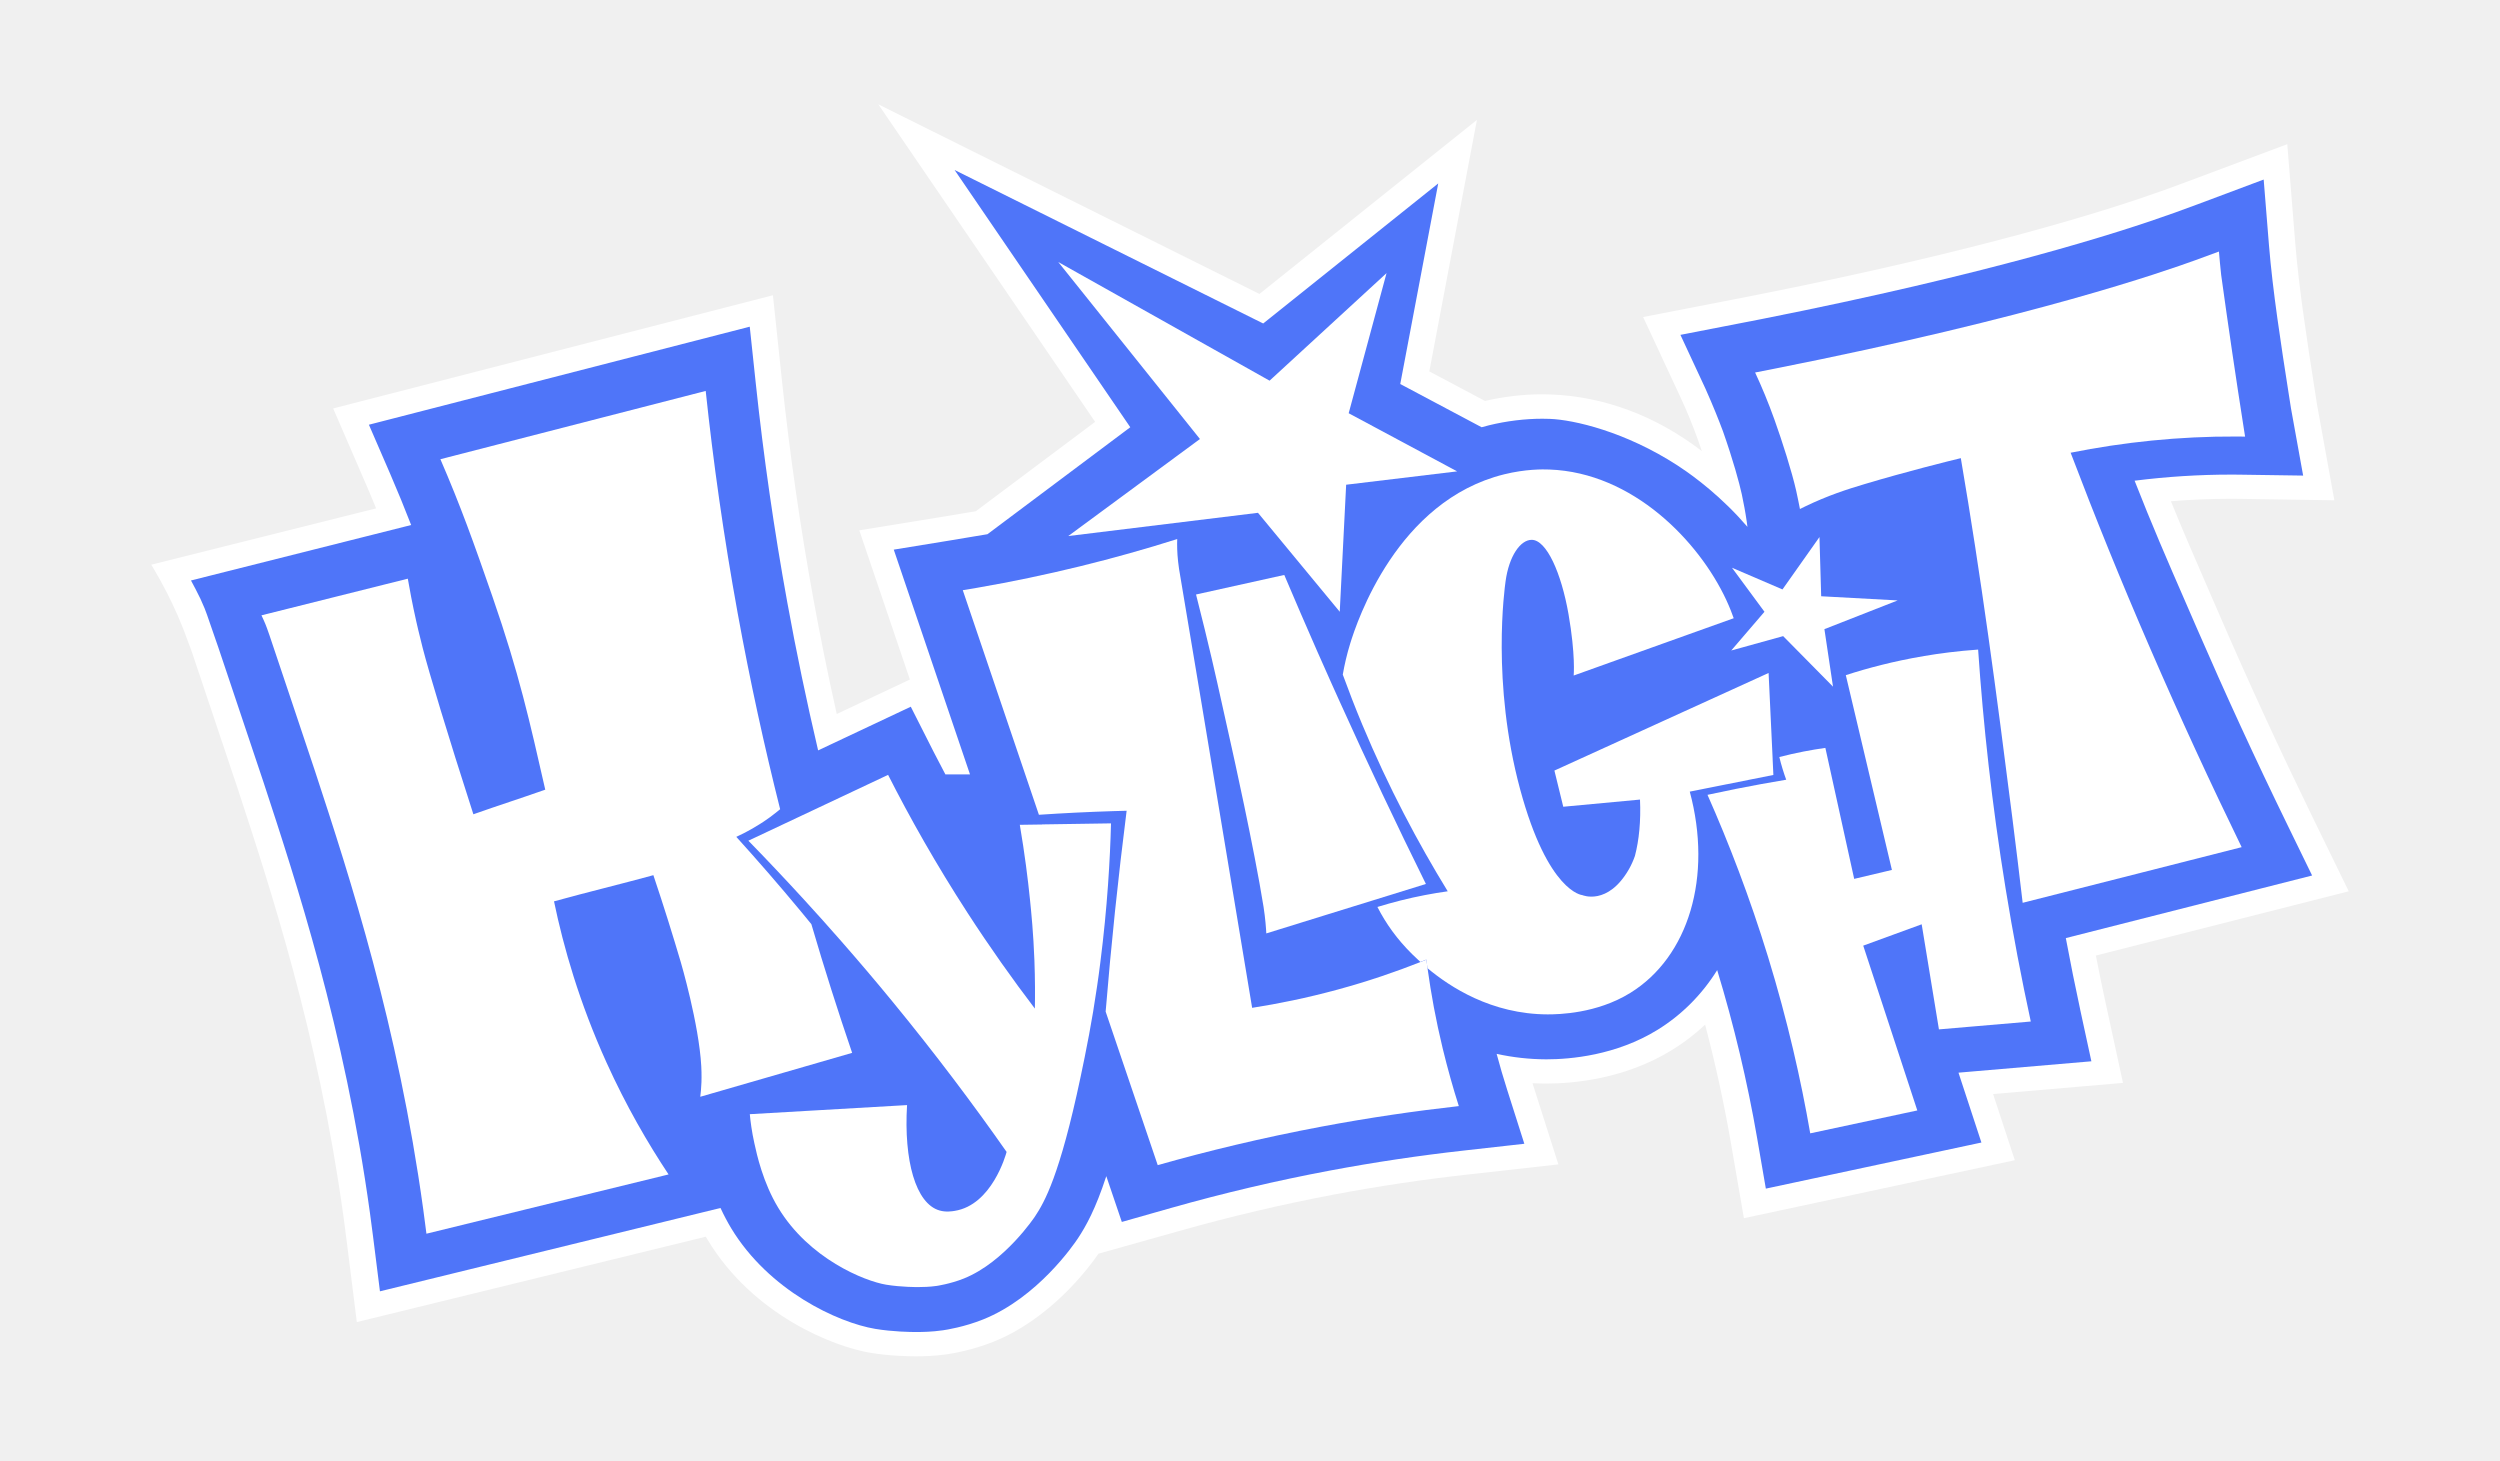
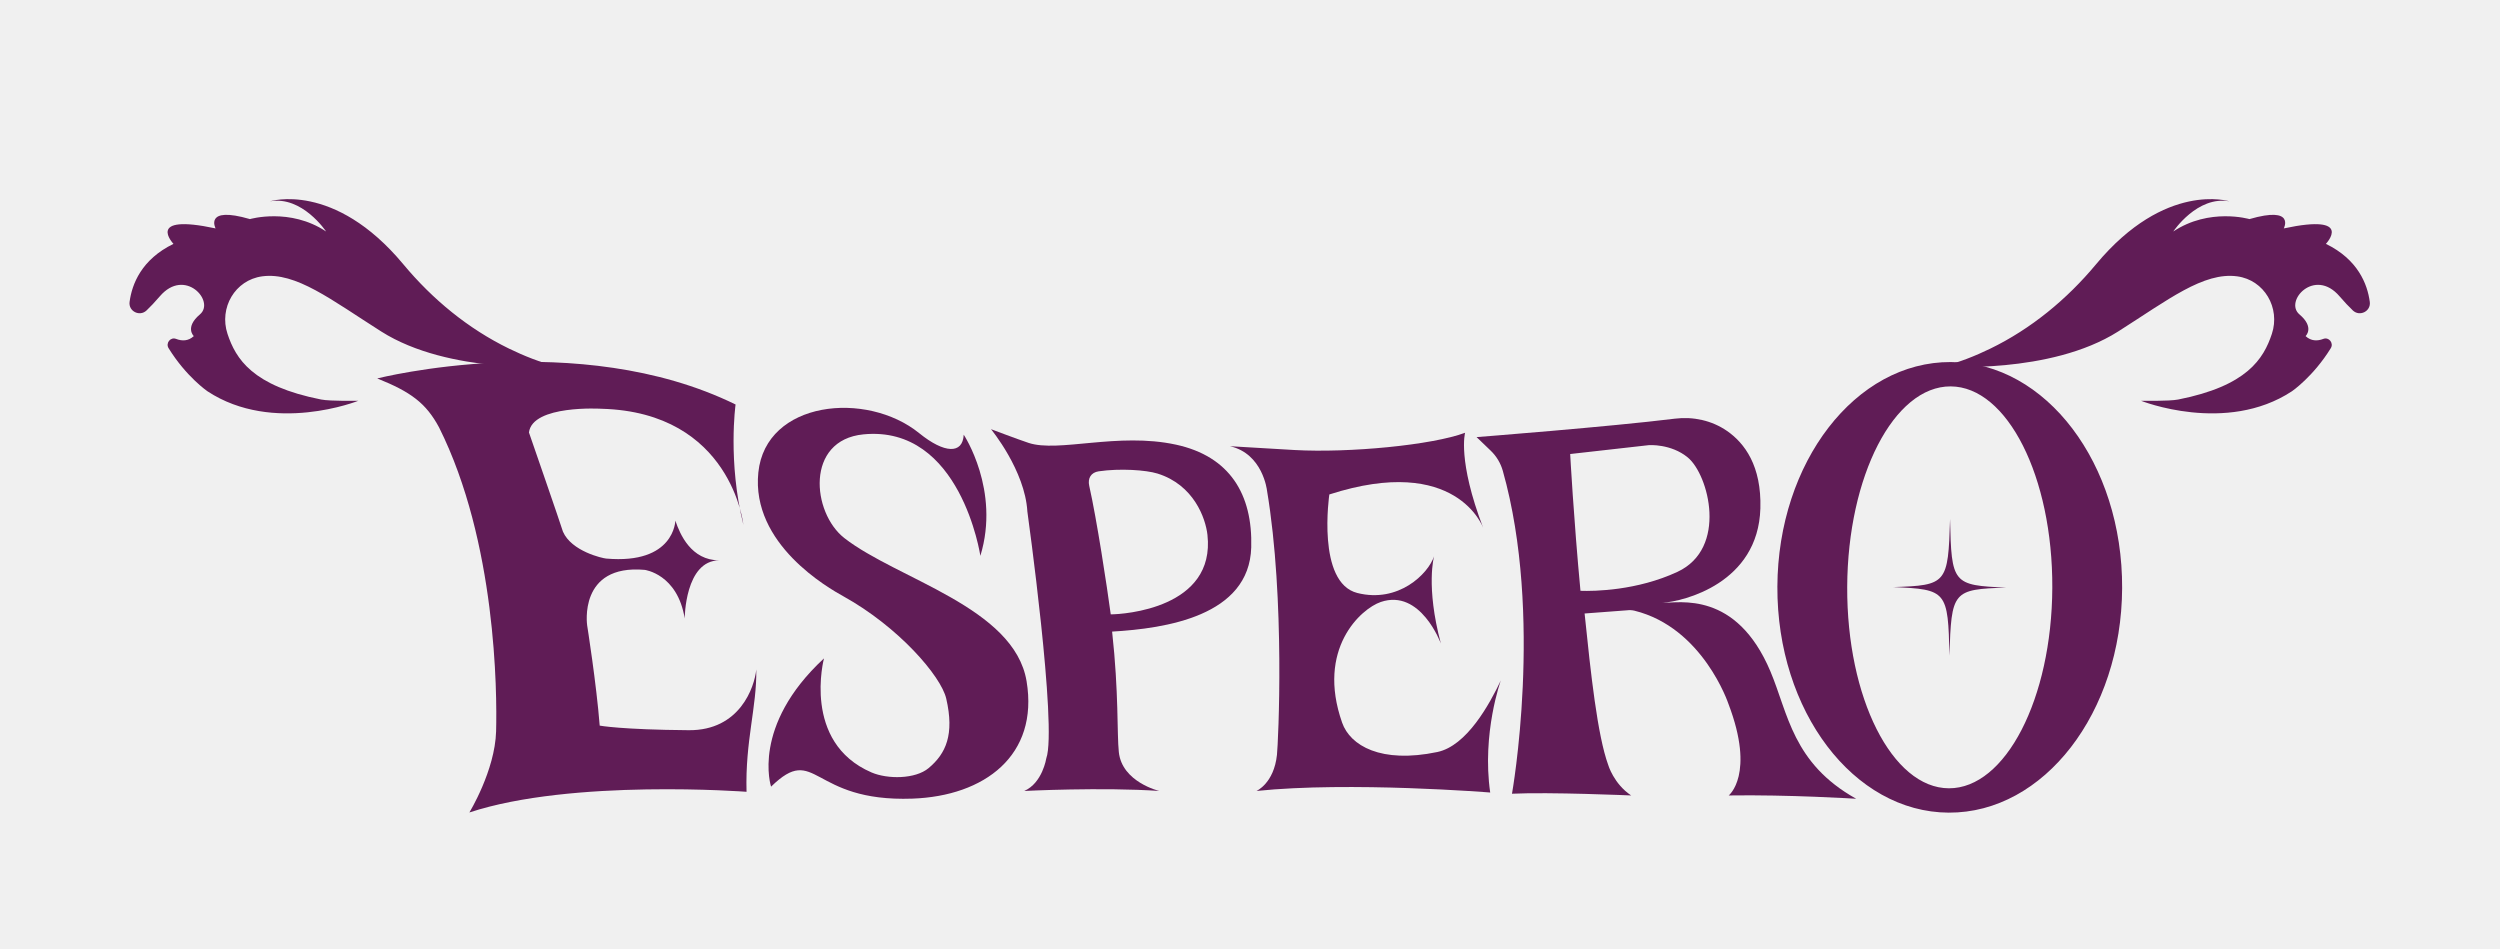
- <svg xmlns="http://www.w3.org/2000/svg" width="89" height="52" viewBox="0 0 89 52" fill="none">
-   <path d="M74.971 35.757C74.85 35.2 74.73 34.616 74.613 34.017L83.615 31.73L82.284 29.001C81.165 26.707 80.084 24.359 79.071 22.022C78.949 21.741 78.659 21.075 78.659 21.074C78.165 19.938 77.734 18.949 77.284 17.844C77.994 17.787 78.704 17.757 79.4 17.757H79.515C79.604 17.757 79.693 17.758 79.783 17.76L83.103 17.81L82.487 14.41L82.403 13.866C82.138 12.169 81.84 10.248 81.711 8.657L81.427 5.133L77.863 6.467C77.53 6.592 77.253 6.693 77.06 6.763C75.075 7.477 70.542 8.914 62.501 10.507C62.199 10.566 61.958 10.614 61.828 10.639L58.496 11.287L59.834 14.163C60.056 14.64 60.258 15.131 60.434 15.623C60.485 15.763 60.535 15.911 60.586 16.06C58.958 14.808 57.103 14.111 55.2 14.043C55.122 14.04 55.021 14.037 54.9 14.037C54.233 14.037 53.531 14.119 52.866 14.274L50.884 13.222L52.579 4.267L44.836 10.465L31.268 3.714L38.987 15.018L34.737 18.201L34.535 18.234C34.404 18.256 34.281 18.276 34.197 18.29C34.036 18.317 33.877 18.345 33.717 18.371L30.591 18.88L32.392 24.192L29.788 25.419C29.481 24.047 29.2 22.661 28.952 21.299C28.488 18.747 28.113 16.144 27.839 13.563L27.516 10.511L11.861 14.541L13.009 17.193C13.144 17.503 13.269 17.801 13.39 18.098L5.385 20.103L5.48 20.262C5.799 20.799 6.086 21.359 6.333 21.927C6.481 22.267 6.617 22.615 6.741 22.97C6.758 23.014 6.777 23.058 6.793 23.104C6.811 23.151 6.829 23.204 6.848 23.262L7.258 24.483C7.627 25.58 8.313 27.623 8.466 28.087C9.606 31.561 11.332 36.81 12.223 43.278C12.273 43.638 12.31 43.931 12.333 44.111L12.703 47.066L25.125 44.026C25.147 44.064 25.169 44.102 25.193 44.139C26.815 46.827 29.689 47.944 30.981 48.159C31.667 48.273 32.342 48.285 32.601 48.285H32.641C32.863 48.283 33.235 48.28 33.705 48.214C33.902 48.185 34.606 48.07 35.368 47.765C37.386 46.956 38.73 45.178 39.108 44.63C40.063 44.362 41.019 44.093 41.974 43.825C43.797 43.309 45.667 42.868 47.533 42.517C49.073 42.228 50.644 41.993 52.206 41.818L55.478 41.452L54.557 38.562C54.714 38.57 54.871 38.574 55.027 38.575H55.05C55.998 38.575 57.841 38.42 59.532 37.374C59.95 37.117 60.343 36.815 60.702 36.479C61.066 37.857 61.372 39.256 61.612 40.641L62.083 43.367L71.727 41.303L70.954 38.947L75.578 38.551L74.972 35.756L74.971 35.757Z" fill="white" />
-   <path d="M74.053 35.931C73.879 35.127 73.707 34.275 73.543 33.396L82.311 31.168L81.43 29.36C80.305 27.056 79.22 24.697 78.201 22.348C78.059 22.02 77.923 21.706 77.79 21.402C77.154 19.942 76.6 18.668 75.992 17.113C77.134 16.969 78.283 16.896 79.413 16.896H79.528C79.622 16.896 79.714 16.898 79.807 16.899L81.992 16.931L81.561 14.548L81.474 13.994C81.207 12.284 80.906 10.345 80.775 8.726L80.587 6.392L78.227 7.276C77.888 7.402 77.607 7.504 77.411 7.575C75.4 8.299 70.814 9.753 62.707 11.36C62.402 11.42 62.157 11.468 62.03 11.492L59.823 11.921L60.709 13.825C60.984 14.44 61.192 14.963 61.338 15.355C61.702 16.39 61.921 17.198 62.008 17.596C62.086 17.953 62.142 18.299 62.142 18.299C62.173 18.484 62.195 18.641 62.209 18.756C62.135 18.67 62.026 18.547 61.891 18.401C60.935 17.378 60.005 16.755 59.713 16.566C57.858 15.364 56.025 14.943 55.171 14.912C55.041 14.907 54.907 14.907 54.907 14.907C54.287 14.907 53.63 14.988 53.012 15.139C52.928 15.159 52.841 15.183 52.746 15.21L49.849 13.671L51.201 6.53L44.97 11.516L33.984 6.052L40.238 15.21L35.153 19.018C35.031 19.039 34.862 19.066 34.707 19.092C34.58 19.114 34.461 19.133 34.379 19.147C34.215 19.175 34.052 19.203 33.889 19.229L31.818 19.567L34.532 27.569H33.656C33.503 27.281 33.365 27.015 33.236 26.763L32.424 25.159L29.125 26.714C28.714 24.963 28.345 23.193 28.028 21.447C27.56 18.875 27.182 16.252 26.906 13.652L26.691 11.63L13.133 15.12L13.894 16.877C14.16 17.493 14.399 18.077 14.637 18.691L6.799 20.665L6.965 20.977C7.085 21.202 7.192 21.43 7.284 21.657C7.343 21.806 7.383 21.92 7.476 22.193C7.527 22.342 7.595 22.539 7.691 22.815L7.764 23.024L8.128 24.108C8.51 25.243 9.22 27.358 9.378 27.838C10.528 31.34 12.267 36.631 13.169 43.172C13.22 43.536 13.257 43.833 13.28 44.014L13.526 45.971L25.65 43.004C25.766 43.256 25.893 43.496 26.027 43.72C27.373 45.949 29.833 47.086 31.159 47.308C31.786 47.412 32.428 47.42 32.61 47.42H32.641C32.85 47.418 33.167 47.416 33.571 47.358C33.691 47.341 34.325 47.242 34.999 46.972C36.94 46.194 38.234 44.298 38.374 44.085C38.663 43.648 39.001 43.044 39.384 41.871L39.937 43.501L41.704 42.999C43.554 42.475 45.455 42.027 47.352 41.671C48.917 41.377 50.515 41.138 52.099 40.961L54.266 40.718L53.654 38.794C53.519 38.373 53.395 37.945 53.28 37.517C53.855 37.644 54.443 37.71 55.035 37.712H55.058C55.898 37.712 57.53 37.575 59.013 36.659C59.87 36.129 60.592 35.404 61.132 34.536C61.728 36.494 62.206 38.503 62.553 40.51L62.864 42.315L70.538 40.674L69.722 38.187L74.453 37.782L74.052 35.931H74.053Z" fill="#4F75F9" />
-   <path d="M38.031 19.083L44.784 18.256L47.695 21.779C47.771 20.271 47.847 18.763 47.923 17.256L51.874 16.781L48.013 14.711L49.361 9.723L45.197 13.552L37.674 9.328L42.718 15.629L38.029 19.084L38.031 19.083Z" fill="white" />
-   <path d="M26.212 29.792C26.56 29.632 26.977 29.408 27.41 29.093C27.539 28.997 27.66 28.902 27.773 28.808C27.213 26.58 26.703 24.253 26.261 21.828C25.761 19.08 25.39 16.438 25.123 13.917L15.678 16.348C16.4 18.017 16.863 19.313 17.526 21.224C18.493 24.016 18.852 25.664 19.411 28.112C18.485 28.438 17.778 28.662 16.852 28.988C15.927 26.12 15.273 23.942 15.046 23.061C14.921 22.576 14.821 22.13 14.821 22.13C14.677 21.489 14.58 20.959 14.518 20.601C12.781 21.035 11.045 21.471 9.308 21.906C9.387 22.075 9.391 22.085 9.391 22.085C9.476 22.273 9.534 22.444 9.595 22.621C9.604 22.648 9.608 22.66 9.608 22.66C9.707 22.957 10.989 26.766 11.212 27.446C12.477 31.297 14.165 36.51 15.068 43.058C15.12 43.43 15.158 43.733 15.181 43.92C18.055 43.217 20.927 42.513 23.801 41.81C23.06 40.695 22.289 39.366 21.591 37.824C20.624 35.688 20.061 33.721 19.723 32.088C20.976 31.743 22.007 31.499 23.26 31.156C23.641 32.289 23.963 33.329 24.237 34.257C24.237 34.257 24.882 36.447 24.965 37.955C24.982 38.245 24.972 38.523 24.972 38.523C24.964 38.731 24.947 38.909 24.93 39.045C26.732 38.525 28.535 38.003 30.336 37.482C29.836 36.016 29.349 34.488 28.885 32.901C28.758 32.746 28.632 32.59 28.502 32.434C27.732 31.505 26.966 30.625 26.211 29.791L26.212 29.792Z" fill="white" />
-   <path d="M73.715 16.117C75.592 15.742 77.565 15.53 79.624 15.54C79.724 15.54 79.826 15.541 79.925 15.543C79.911 15.462 79.894 15.35 79.882 15.268C79.594 13.434 79.325 11.605 79.073 9.783C79.043 9.501 79.016 9.224 78.994 8.955C78.645 9.085 78.356 9.191 78.155 9.263C77.054 9.66 72.435 11.29 63.166 13.127C62.858 13.187 62.611 13.236 62.482 13.261C62.719 13.77 62.951 14.326 63.167 14.929C63.454 15.731 63.789 16.784 63.945 17.474C63.989 17.697 64.042 17.909 64.078 18.121C64.118 18.101 64.183 18.069 64.262 18.03C65.077 17.637 65.757 17.42 66.372 17.236C67.869 16.787 69.368 16.416 69.805 16.31C70.529 20.552 71.075 24.655 71.641 29.13C71.769 30.138 71.89 31.142 72.007 32.14C73.436 31.778 74.866 31.415 76.295 31.051C77.464 30.754 78.634 30.456 79.803 30.159C78.705 27.905 77.614 25.545 76.546 23.08C75.469 20.597 74.593 18.425 73.715 16.118V16.117Z" fill="white" />
-   <path d="M64.834 21.227L64.773 19.119L63.456 20.984L61.659 20.212L62.815 21.779L61.632 23.158L63.48 22.646L65.255 24.445L64.949 22.398L67.557 21.375L64.834 21.227Z" fill="white" />
-   <path d="M70.421 23.125C69.685 23.177 69.038 23.262 68.501 23.354C67.924 23.451 67.42 23.562 67.004 23.666C66.538 23.782 66.107 23.907 65.711 24.036C66.258 26.348 66.806 28.658 67.352 30.97C66.904 31.076 66.457 31.181 66.009 31.288C65.666 29.733 65.324 28.179 64.983 26.625C64.495 26.693 63.942 26.796 63.344 26.95C63.416 27.247 63.501 27.518 63.589 27.758C63.002 27.856 62.402 27.965 61.788 28.087C61.448 28.155 61.115 28.225 60.787 28.296C61.542 30.002 62.288 31.933 62.946 34.076C63.64 36.341 64.116 38.451 64.444 40.347C65.715 40.076 66.985 39.804 68.256 39.532C67.614 37.576 66.973 35.621 66.331 33.665C67.025 33.411 67.718 33.158 68.412 32.905C68.617 34.152 68.822 35.398 69.026 36.646C70.116 36.553 71.206 36.459 72.296 36.366C71.966 34.844 71.663 33.258 71.396 31.61C70.911 28.623 70.602 25.785 70.421 23.123V23.125Z" fill="white" />
-   <path d="M63.106 27.011C63.085 26.56 63.063 26.109 63.042 25.658C63.016 25.091 62.988 24.525 62.962 23.958C60.42 25.116 57.879 26.274 55.337 27.432C55.442 27.862 55.548 28.291 55.652 28.72C56.563 28.635 57.473 28.55 58.384 28.465C58.418 29.228 58.351 29.91 58.203 30.473C58.146 30.635 58.077 30.791 57.993 30.939C57.238 32.258 56.33 31.866 56.33 31.866C56.33 31.866 55.11 31.775 54.115 28.092C53.092 24.296 53.566 20.937 53.597 20.703C53.72 19.788 54.129 19.218 54.528 19.218C55.058 19.218 55.583 20.401 55.839 21.863C56.093 23.324 56.023 24.049 56.023 24.049L57.353 23.572C58.809 23.051 60.264 22.531 61.72 22.009C61.67 21.867 61.583 21.632 61.452 21.351C60.484 19.274 58.134 16.822 55.158 16.715C54.913 16.705 54.308 16.699 53.552 16.885C49.737 17.824 48.31 22.116 48.065 22.917C47.949 23.295 47.864 23.661 47.803 24.016C48.015 24.596 48.243 25.187 48.495 25.791C49.431 28.032 50.485 30.012 51.539 31.73C51.022 31.802 50.457 31.907 49.857 32.058C49.571 32.13 49.299 32.208 49.036 32.288C49.337 32.876 49.734 33.437 50.276 33.971C50.344 34.038 50.441 34.132 50.565 34.245C50.635 34.217 50.708 34.189 50.777 34.161C50.791 34.263 50.804 34.364 50.818 34.467C51.611 35.13 53.093 36.107 55.096 36.112C55.48 36.112 56.838 36.089 58.036 35.349C60.12 34.062 60.97 31.209 60.156 28.182C60.307 28.152 60.458 28.122 60.609 28.092C60.635 28.087 60.662 28.082 60.687 28.076C61.502 27.913 62.316 27.751 63.132 27.588C63.123 27.395 63.114 27.203 63.105 27.01L63.106 27.011Z" fill="white" />
-   <path d="M51.361 37.33C51.117 36.321 50.943 35.364 50.82 34.47C50.806 34.368 50.791 34.266 50.779 34.165C50.71 34.193 50.638 34.221 50.567 34.249C49.702 34.591 48.718 34.931 47.617 35.23C46.521 35.528 45.497 35.735 44.576 35.879C43.117 27.082 42.079 20.848 41.999 20.402C41.991 20.363 41.963 20.204 41.94 19.989C41.904 19.666 41.902 19.393 41.909 19.19C39.667 19.9 37.291 20.492 34.783 20.926C34.614 20.955 34.444 20.984 34.275 21.011C35.179 23.675 36.083 26.341 36.985 29.006C37.852 28.948 38.734 28.904 39.631 28.876C39.791 28.871 39.949 28.867 40.108 28.863C39.959 30.039 39.82 31.235 39.693 32.45C39.567 33.655 39.458 34.841 39.361 36.013C39.979 37.835 40.597 39.658 41.215 41.479C42.974 40.98 44.92 40.508 47.039 40.109C48.764 39.785 50.403 39.548 51.934 39.377C51.729 38.735 51.537 38.051 51.361 37.329L51.361 37.33Z" fill="white" />
-   <path d="M47.691 24.972C47.596 24.763 47.502 24.553 47.408 24.343C47.237 23.962 47.068 23.58 46.898 23.196C46.495 22.281 46.104 21.372 45.72 20.468C44.673 20.7 43.626 20.932 42.579 21.164C42.659 21.477 42.767 21.903 42.89 22.41C43.266 23.95 43.404 24.626 43.852 26.629C43.852 26.629 44.65 30.197 44.983 32.287C45.048 32.697 45.073 33.1 45.073 33.1C45.076 33.162 45.08 33.21 45.08 33.23C45.815 33.002 46.55 32.774 47.285 32.546C47.828 32.378 48.37 32.209 48.913 32.042C49.53 31.851 50.145 31.66 50.762 31.469C49.72 29.361 48.695 27.195 47.691 24.971V24.972Z" fill="white" />
-   <path d="M37.104 29.352C36.85 29.356 36.596 29.36 36.341 29.363C36.329 29.363 36.317 29.363 36.305 29.363C36.482 30.399 36.593 31.298 36.666 32.014C36.716 32.501 36.788 33.224 36.825 34.188C36.85 34.868 36.85 35.452 36.841 35.905C36.046 34.861 35.239 33.724 34.441 32.492C33.33 30.777 32.399 29.128 31.616 27.585C30.587 28.07 29.557 28.555 28.527 29.041C28.319 29.139 28.111 29.237 27.903 29.335C27.482 29.533 27.063 29.731 26.642 29.929C27.297 30.6 27.961 31.303 28.631 32.035C29.069 32.512 29.507 33.002 29.948 33.506C30.555 34.199 31.164 34.914 31.773 35.657C33.286 37.5 34.635 39.294 35.835 41.008C35.805 41.121 35.31 42.893 33.989 43.107C33.891 43.123 33.672 43.158 33.448 43.093C32.595 42.849 32.173 41.309 32.291 39.341C30.425 39.449 28.559 39.557 26.693 39.665C26.717 39.921 26.762 40.279 26.855 40.698C26.944 41.106 27.16 42.095 27.706 42.998C28.799 44.809 30.777 45.608 31.547 45.735C32.086 45.825 32.681 45.82 32.681 45.82C32.871 45.818 33.077 45.816 33.342 45.779C33.342 45.779 33.826 45.71 34.313 45.515C35.772 44.93 36.847 43.304 36.847 43.304C37.184 42.795 37.727 41.856 38.47 38.335C38.561 37.899 38.666 37.403 38.773 36.823C38.867 36.321 38.963 35.755 39.056 35.113C39.096 34.841 39.136 34.556 39.173 34.254C39.424 32.277 39.519 30.589 39.552 29.312C38.735 29.325 37.918 29.337 37.101 29.349L37.104 29.352Z" fill="white" />
+ <svg xmlns="http://www.w3.org/2000/svg" version="1.1" id="svg1" width="1333.333" height="505.68" viewBox="0 0 1333.333 505.68">
+   <defs id="defs1">
+     <clipPath clipPathUnits="userSpaceOnUse" id="clipPath2">
+       <path d="M 0,379.26 H 1000 V 0 H 0 Z" transform="translate(-777.0922,-232.6965)" id="path2" />
+     </clipPath>
+     <clipPath clipPathUnits="userSpaceOnUse" id="clipPath4">
+       <path d="M 0,379.26 H 1000 V 0 H 0 Z" transform="translate(-222.6577,-232.6965)" id="path4" />
+     </clipPath>
+     <clipPath clipPathUnits="userSpaceOnUse" id="clipPath6">
+       <path d="M 0,379.26 H 1000 V 0 H 0 Z" transform="translate(-385.4869,-205.3841)" id="path6" />
+     </clipPath>
+     <clipPath clipPathUnits="userSpaceOnUse" id="clipPath8">
+       <path d="M 0,379.26 H 1000 V 0 H 0 Z" transform="translate(-444.2949,-133.5184)" id="path8" />
+     </clipPath>
+     <clipPath clipPathUnits="userSpaceOnUse" id="clipPath10">
+       <path d="M 0,379.26 H 1000 V 0 H 0 Z" transform="translate(-491.9763,-200.7774)" id="path10" />
+     </clipPath>
+     <clipPath clipPathUnits="userSpaceOnUse" id="clipPath12">
+       <path d="M 0,379.26 H 1000 V 0 H 0 Z" transform="translate(-820.9222,-144.1379)" id="path12" />
+     </clipPath>
+     <clipPath clipPathUnits="userSpaceOnUse" id="clipPath14">
+       <path d="M 0,379.26 H 1000 V 0 H 0 Z" transform="translate(-802.5298,-144.2206)" id="path14" />
+     </clipPath>
+     <clipPath clipPathUnits="userSpaceOnUse" id="clipPath16">
+       <path d="M 0,379.26 H 1000 V 0 H 0 Z" transform="translate(-302.5135,-111.4705)" id="path16" />
+     </clipPath>
+     <clipPath clipPathUnits="userSpaceOnUse" id="clipPath18">
+       <path d="M 0,379.26 H 1000 V 0 H 0 Z" transform="translate(-287.9142,-156.0271)" id="path18" />
+     </clipPath>
+     <clipPath clipPathUnits="userSpaceOnUse" id="clipPath20">
+       <path d="M 0,379.26 H 1000 V 0 H 0 Z" transform="translate(-632.1855,-142.9352)" id="path20" />
+     </clipPath>
+   </defs>
+   <g id="layer-MC1">
+     <path id="path1" d="m 0,0 c 0,0 42.947,-3.299 70.155,13.961 20.018,12.699 34.166,23.884 47.635,22.065 10.865,-1.466 17.311,-12.615 13.861,-23.021 -3.305,-9.967 -9.928,-20.817 -37.462,-26.251 -3.654,-0.722 -14.891,-0.497 -14.891,-0.497 0,0 33.989,-13.577 60.385,3.804 0,0 8.496,5.808 15.546,17.241 1.249,2.025 -0.772,4.562 -2.991,3.705 -2.35,-0.908 -4.885,-0.944 -7.103,1.117 0,0 3.74,3.448 -2.459,8.691 -6.199,5.243 6.064,18.901 16.058,7.218 1.972,-2.305 3.75,-4.159 5.298,-5.639 2.736,-2.617 7.293,-0.351 6.795,3.403 -0.942,7.108 -4.737,16.977 -17.558,23.223 0,0 11.635,12.279 -16.844,6.179 0,0 4.768,9.117 -13.746,3.729 0,0 -16.012,4.672 -30.463,-4.966 0,0 9.591,14.446 22.513,12.054 0,0 -25.602,8.225 -53.399,-25.163 C 49.652,26.826 35.413,15.079 19,7.096 12.893,4.125 6.416,1.56 0,0" style="fill:#601C56;fill-opacity:1;fill-rule:nonzero;stroke:none" transform="matrix(1.333333,0,0,-1.333333,1036.123,195.418)" clip-path="url(#clipPath2)" />
+     <path id="path3" d="m 0,0 c 0,0 -42.947,-3.299 -70.155,13.961 -20.018,12.699 -34.166,23.884 -47.635,22.065 -10.865,-1.466 -17.311,-12.615 -13.861,-23.021 3.305,-9.967 9.928,-20.817 37.462,-26.251 3.654,-0.722 14.891,-0.497 14.891,-0.497 0,0 -33.989,-13.577 -60.385,3.804 0,0 -8.496,5.808 -15.546,17.241 -1.248,2.025 0.772,4.562 2.991,3.705 2.35,-0.908 4.885,-0.944 7.103,1.117 0,0 -3.74,3.448 2.459,8.691 6.199,5.243 -6.064,18.901 -16.058,7.218 -1.971,-2.305 -3.75,-4.159 -5.297,-5.639 -2.737,-2.617 -7.294,-0.351 -6.796,3.403 0.942,7.108 4.737,16.977 17.558,23.223 0,0 -11.635,12.279 16.844,6.179 0,0 -4.768,9.117 13.746,3.729 0,0 16.012,4.672 30.463,-4.966 0,0 -9.591,14.446 -22.513,12.054 0,0 25.602,8.225 53.399,-25.163 C -49.652,26.826 -35.413,15.079 -19,7.096 -12.893,4.125 -6.416,1.56 0,0" style="fill:#601C56;fill-opacity:1;fill-rule:nonzero;stroke:none" transform="matrix(1.333333,0,0,-1.333333,296.8769,195.418)" clip-path="url(#clipPath4)" />
+     <path id="path5" d="m 0,0 c 0,0 14.713,-22.151 6.658,-48.463 0,0 -7.807,52.403 -46.767,48.594 -23.283,-2.276 -20.673,-31.305 -7.645,-41.478 21.099,-16.475 67.972,-27.616 72.901,-57.275 4.929,-29.659 -16.808,-45.935 -45.708,-46.957 -40.936,-1.448 -38.314,22.52 -56.498,4.798 0,0 -8.082,24.219 21.164,51.299 0,0 -8.923,-33.559 18.987,-45.606 6.417,-2.769 17.532,-2.738 22.868,1.722 6.991,5.843 10.351,13.5 7.049,27.8 -2.082,9.021 -19.103,28.687 -41.045,40.866 -6.076,3.372 -37.07,20.917 -34.113,49.609 2.957,28.692 43.266,32.79 64.324,15.711 C -7.749,-7.551 -0.382,-7.875 0,0" style="fill:#601C56;fill-opacity:1;fill-rule:nonzero;stroke:none" transform="matrix(1.333333,0,0,-1.333333,513.9825,231.8345)" clip-path="url(#clipPath6)" />
+     <path id="path7" d="m 0,0 c -1.479,11.047 -5.59,38.064 -8.599,51.401 -0.684,3.037 0.708,5.363 3.788,5.814 8.51,1.247 18.913,0.534 23.522,-0.898 C 33.217,51.808 37.943,38.477 38.686,31.797 41.95,2.452 5.196,0 0,0 m 56.198,26.785 c 0.61,21.292 -8.642,36.443 -30.123,41.101 -23.226,5.036 -46.965,-3.264 -58.928,0.697 -4.107,1.36 -15.043,5.488 -15.043,5.488 0,0 13.598,-16.455 14.55,-32.957 0,0 12.012,-86.322 7.569,-98.699 0,0 -1.531,-9.885 -8.831,-13.059 0,0 31.188,1.587 54.038,0 0,0 -14.925,3.499 -16.195,15.559 -0.777,7.383 0.022,23.616 -2.683,48.189 21.427,1.256 54.859,6.207 55.646,33.681" style="fill:#601C56;fill-opacity:1;fill-rule:nonzero;stroke:none" transform="matrix(1.333333,0,0,-1.333333,592.3932,327.6555)" clip-path="url(#clipPath8)" />
+     <path id="path9" d="m 0,0 c 0,0 21.742,-1.298 25.841,-1.525 21.967,-1.215 55.048,1.973 68.216,6.9 0,0 -3.101,-11.007 7.235,-38.028 0,0 -10.526,29.768 -61.535,13.354 0,0 -5.183,-35.286 11.212,-39.418 16.395,-4.132 28.317,7.593 30.69,14.711 0,0 -3.423,-11.95 2.711,-34.913 0,0 -8.101,22.032 -24.032,16.609 -7.966,-2.712 -25.848,-18.815 -15.451,-48.311 3.217,-9.126 15.516,-16.417 38.039,-11.711 11.908,2.488 21.003,19.333 25.433,28.661 0,0 -7.657,-21.164 -4.254,-44.855 0,0 -56.07,4.506 -93.502,0.623 0,0 6.986,3.012 8.205,14.457 0.508,4.767 3.33,62.139 -3.993,105.778 0,0 -1.635,14.679 -14.815,17.668" style="fill:#601C56;fill-opacity:1;fill-rule:nonzero;stroke:none" transform="matrix(1.333333,0,0,-1.333333,655.9684,237.9768)" clip-path="url(#clipPath10)" />
+     <path id="path11" d="m 0,0 c -0.2,-44.392 -18.727,-80.297 -41.382,-80.195 -22.655,0.102 -40.858,36.172 -40.659,80.564 0.2,44.392 18.728,80.297 41.383,80.195 C -18.004,80.462 0.2,44.392 0,0 m -40.615,90.303 c -38.08,0.172 -69.133,-40.037 -69.357,-89.808 -0.224,-49.771 30.465,-90.258 68.546,-90.429 38.081,-0.172 69.133,40.037 69.357,89.808 0.224,49.771 -30.465,90.258 -68.546,90.429" style="fill:#601C56;fill-opacity:1;fill-rule:nonzero;stroke:none" transform="matrix(1.333333,0,0,-1.333333,1094.563,313.4961)" clip-path="url(#clipPath12)" />
+     <path id="path13" d="m 0,0 c -21.44,-0.698 -21.977,-1.34 -22.751,-27.237 -0.541,25.903 -1.071,26.55 -22.505,27.441 21.441,0.698 21.977,1.34 22.751,27.237 C -21.964,1.538 -21.433,0.891 0,0" style="fill:#601C56;fill-opacity:1;fill-rule:nonzero;stroke:none" transform="matrix(1.333333,0,0,-1.333333,1070.04,313.3859)" clip-path="url(#clipPath14)" />
+     <path id="path15" d="m 0,0 c -0.739,-7.188 -6.637,-24.45 -26.991,-24.291 -27.05,0.21 -35.645,1.836 -35.645,1.836 -1.298,16.675 -5.016,40.117 -5.016,40.117 0,0 -3.633,24.522 23.002,22.182 0,0 13.137,-1.619 16.017,-19.436 0,0 0.074,23.239 13.865,23.239 -11.246,0 -15.754,10.361 -17.603,15.893 0,0 -0.299,-17.583 -27.679,-15.176 -1.468,0.129 -13.859,2.887 -17.29,10.777 -0.836,2.845 -13.592,39.659 -13.592,39.659 1.379,11.179 29.034,9.482 29.034,9.482 51.983,-1.396 56.753,-46.436 56.753,-46.436 -6.328,25.29 -3.14,48.146 -3.14,48.146 -62.915,30.876 -143.333,10.419 -143.333,10.419 13.485,-5.398 19.521,-9.891 24.734,-19.593 22.875,-45.749 23.233,-105.898 22.809,-121.572 -0.423,-15.673 -10.692,-32.447 -10.692,-32.447 41.06,13.574 110.867,8.273 110.867,8.273 C -4.451,-28.418 0.238,-15.143 0,0" style="fill:#601C56;fill-opacity:1;fill-rule:nonzero;stroke:none" transform="matrix(1.333333,0,0,-1.333333,403.3513,357.0527)" clip-path="url(#clipPath16)" />
+     <path id="path17" d="M 0,0 C 0.337,-0.008 0.67,-0.018 1.019,-0.018 1.019,-0.018 0.64,0.008 0,0" style="fill:#601C56;fill-opacity:1;fill-rule:nonzero;stroke:none" transform="matrix(1.333333,0,0,-1.333333,383.8856,297.6439)" clip-path="url(#clipPath18)" />
+     <path id="path19" d="m 0,0 c -2.748,29.284 -4.112,54.715 -4.112,54.715 l 31.497,3.553 c 0,0 8.82,0.634 15.558,-4.942 C 51.342,46.374 58.972,16.975 38.799,7.586 22.666,0.076 5.518,-0.203 0,0 M 110.281,-83.178 C 84.818,-68.965 83.104,-49.109 75.977,-32.223 62.305,0.165 39.482,-4.891 32.802,-4.79 c 8.414,0.551 38.305,7.769 39.164,37.776 0.485,16.966 -6.281,26.087 -13.375,30.983 -6.061,4.183 -13.537,5.8 -20.846,4.889 -25.7,-3.201 -79.301,-7.373 -79.301,-7.373 l 5.652,-5.429 c 2.298,-2.208 3.973,-4.985 4.839,-8.051 16.376,-58.004 3.675,-129.17 3.675,-129.17 14.918,0.725 47.669,-0.692 47.669,-0.692 -6.962,4.641 -9.179,12.195 -9.179,12.195 -4.315,11.878 -6.975,36.522 -9.447,60.588 l 16.971,1.277 c 0.994,0.119 2.006,0.083 2.978,-0.158 27.453,-6.798 37.591,-37.271 37.591,-37.272 10.774,-28.254 0.102,-36.63 0.102,-36.63 23.981,0.369 50.986,-1.321 50.986,-1.321" style="fill:#601C56;fill-opacity:1;fill-rule:nonzero;stroke:none" transform="matrix(1.333333,0,0,-1.333333,842.914,315.0997)" clip-path="url(#clipPath20)" />
+   </g>
</svg>
